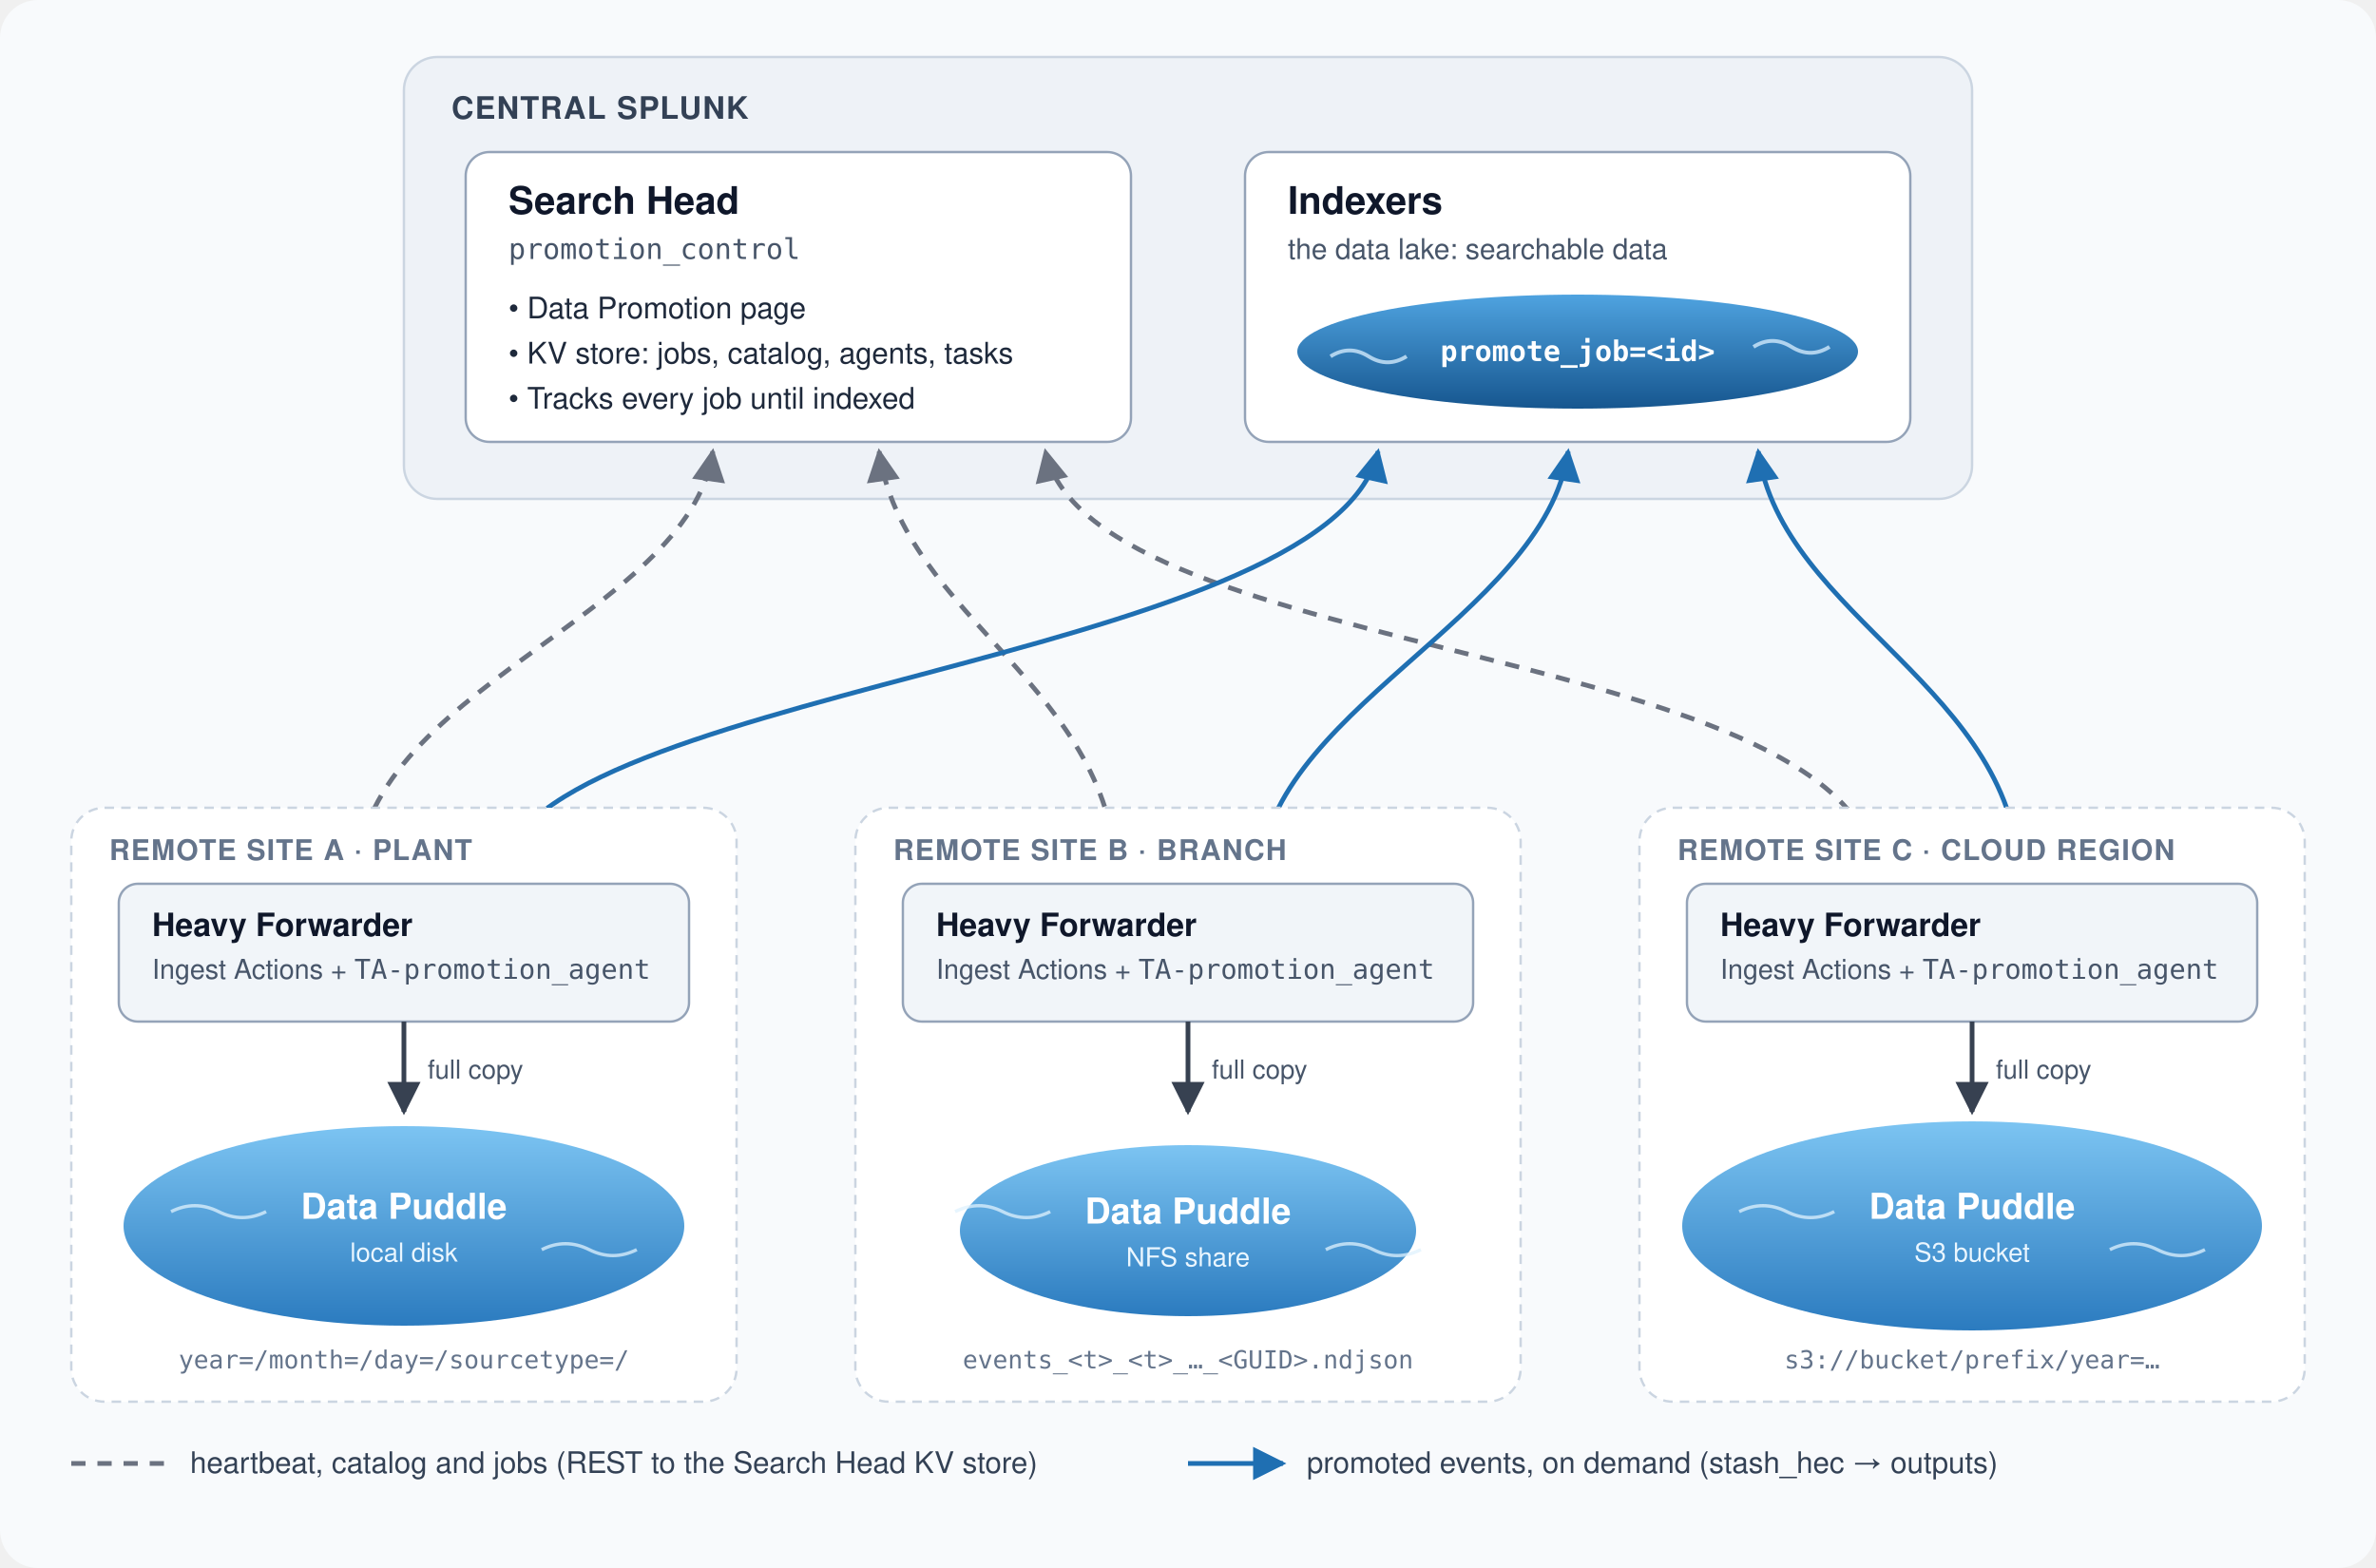
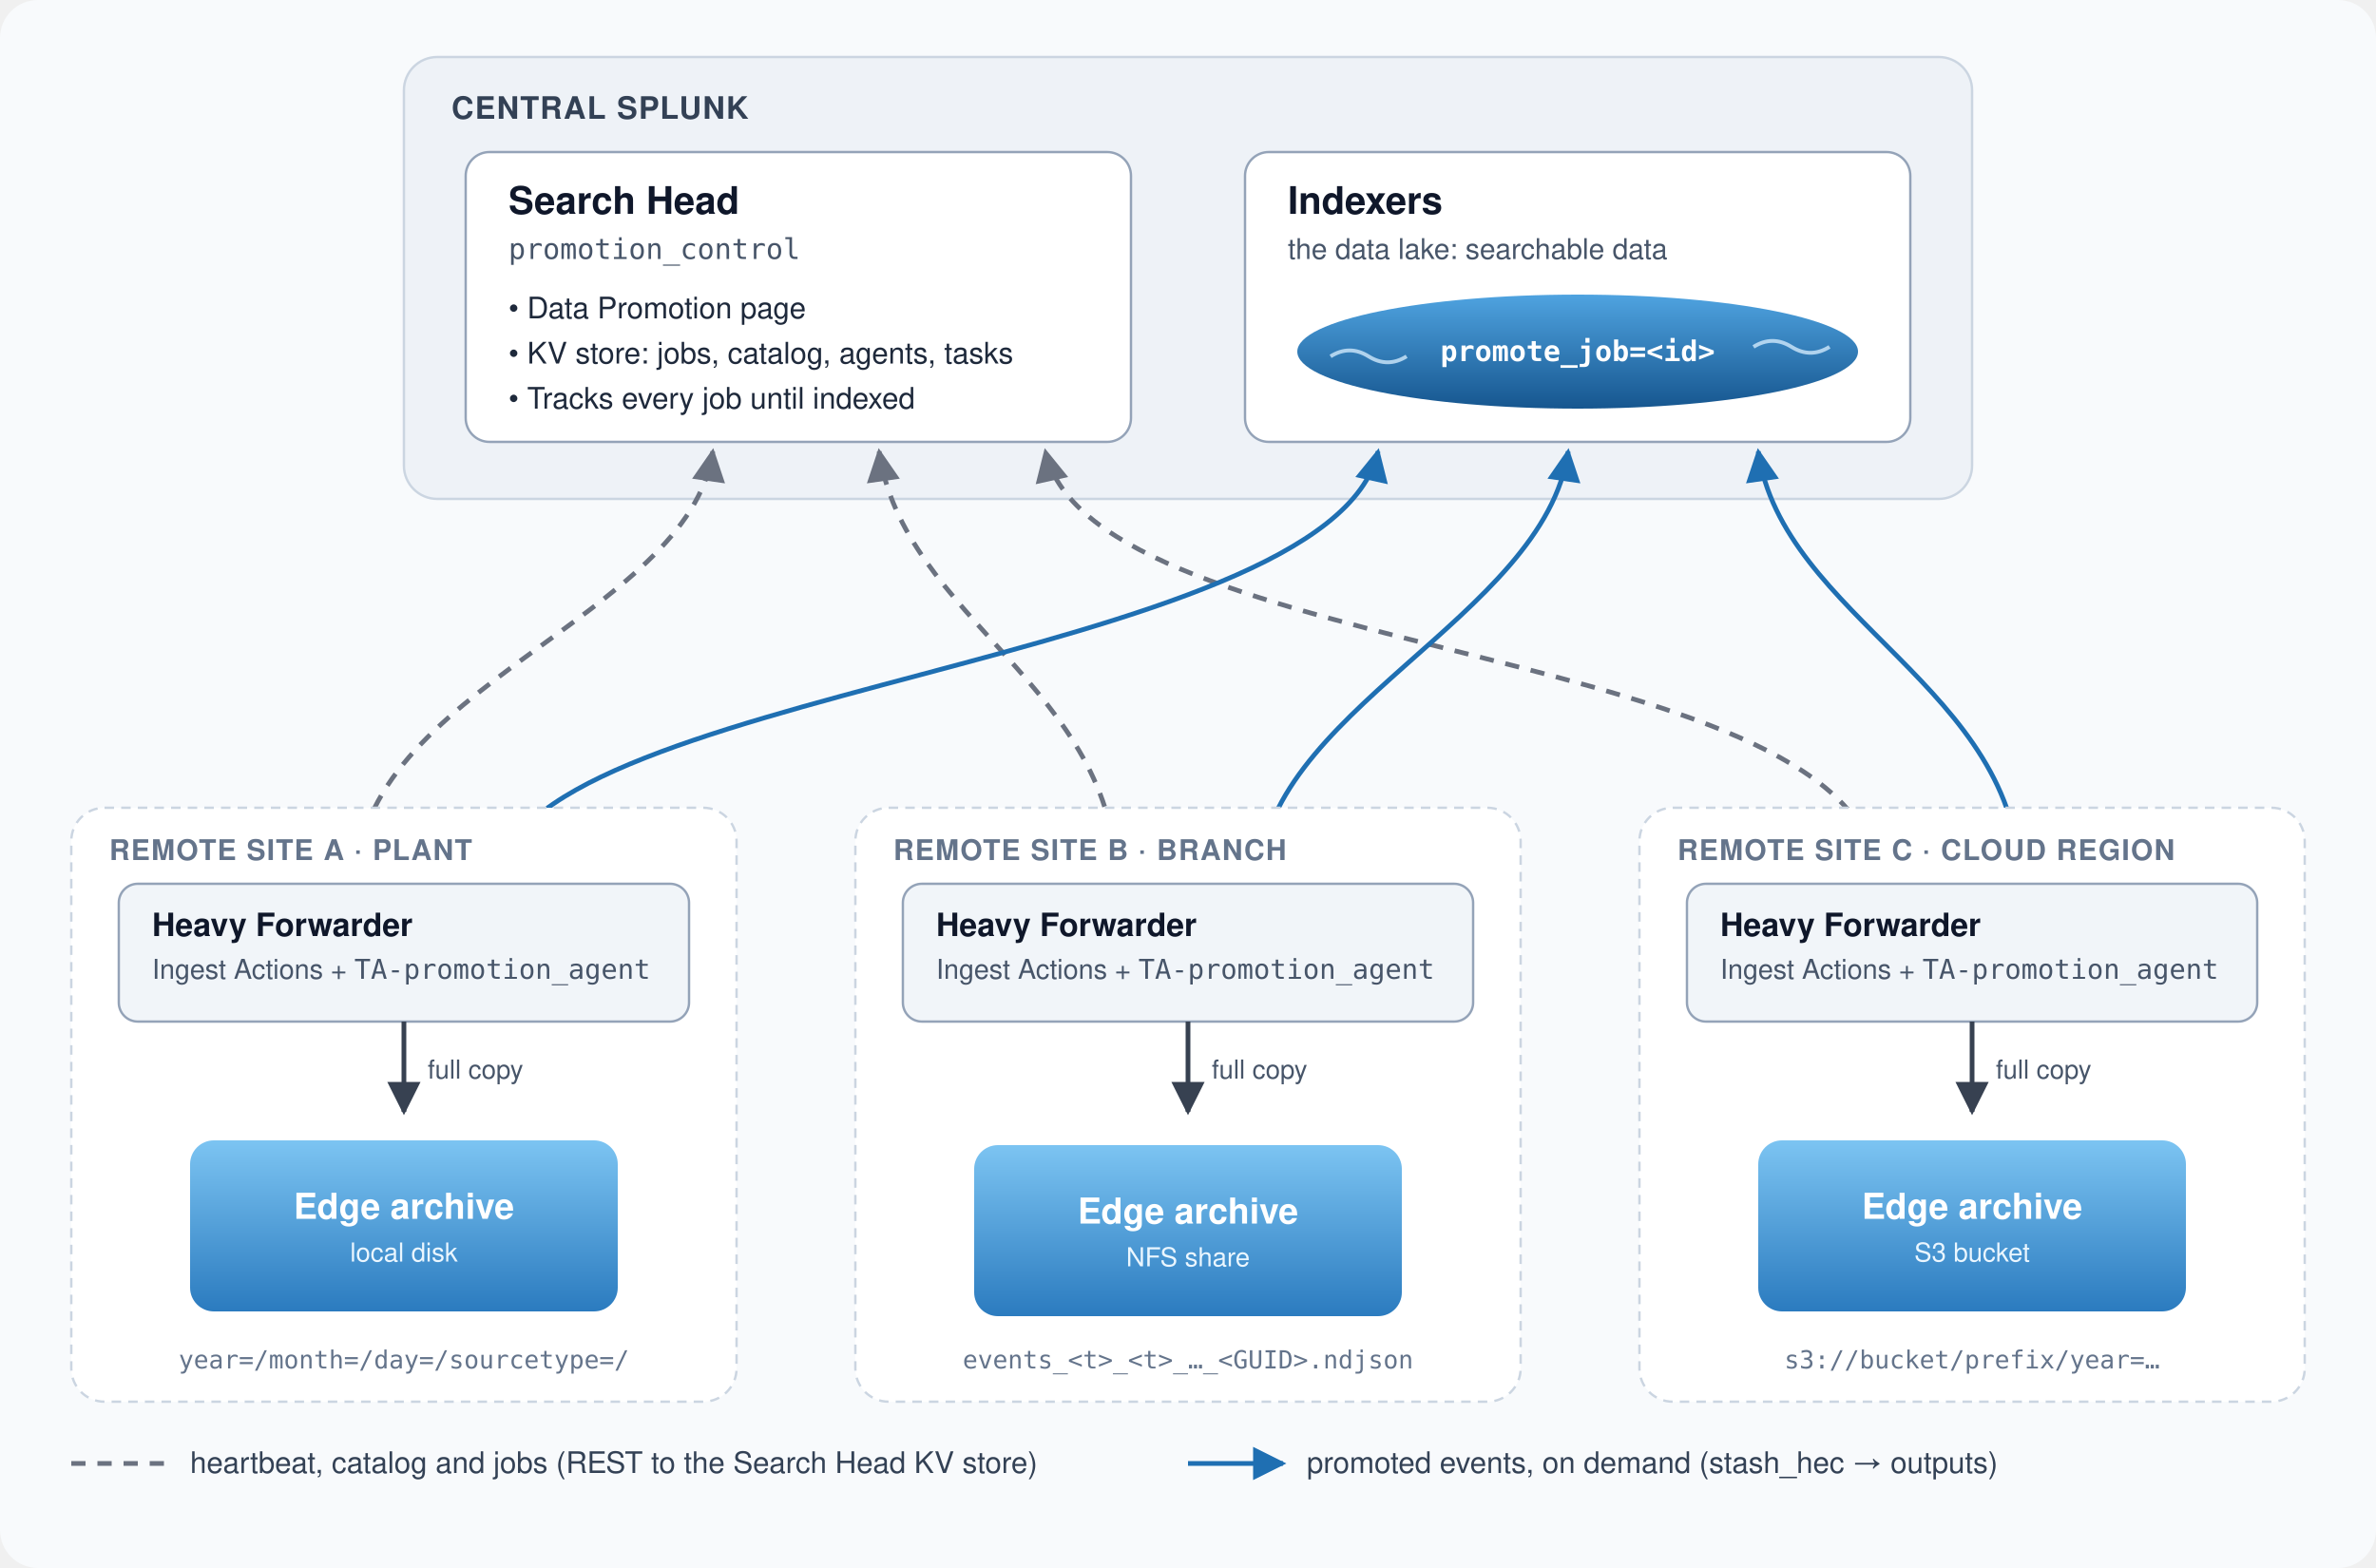
<svg xmlns="http://www.w3.org/2000/svg" width="1000" height="660" viewBox="0 0 1000 660" font-family="-apple-system, BlinkMacSystemFont, 'Segoe UI', Helvetica, Arial, sans-serif" role="img" aria-labelledby="t d">
  <defs>
    <linearGradient id="water" x1="0" y1="0" x2="0" y2="1">
      <stop offset="0" stop-color="#7cc4f2" />
      <stop offset="1" stop-color="#2b7bbf" />
    </linearGradient>
    <linearGradient id="lake" x1="0" y1="0" x2="0" y2="1">
      <stop offset="0" stop-color="#4fa3e0" />
      <stop offset="1" stop-color="#16568f" />
    </linearGradient>
    <marker id="arrData" viewBox="0 0 10 10" refX="9" refY="5" markerWidth="7" markerHeight="7" orient="auto-start-reverse">
      <path d="M0,0 L10,5 L0,10 z" fill="#1f6fb2" />
    </marker>
    <marker id="arrCtl" viewBox="0 0 10 10" refX="9" refY="5" markerWidth="7" markerHeight="7" orient="auto-start-reverse">
      <path d="M0,0 L10,5 L0,10 z" fill="#6b7280" />
    </marker>
    <marker id="arrDown" viewBox="0 0 10 10" refX="9" refY="5" markerWidth="7" markerHeight="7" orient="auto">
      <path d="M0,0 L10,5 L0,10 z" fill="#374151" />
    </marker>
  </defs>
  <rect x="0" y="0" width="1000" height="660" rx="16" fill="#f8fafc" />
  <rect x="170" y="24" width="660" height="186" rx="14" fill="#eef2f7" stroke="#cbd5e1" />
  <text x="190" y="50" font-size="13" font-weight="700" fill="#334155" letter-spacing="0.5">CENTRAL SPLUNK</text>
  <rect x="196" y="64" width="280" height="122" rx="10" fill="#ffffff" stroke="#94a3b8" />
  <text x="214" y="90" font-size="16" font-weight="700" fill="#0f172a">Search Head</text>
  <text x="214" y="109" font-size="12" fill="#475569" font-family="ui-monospace, SFMono-Regular, Menlo, monospace">promotion_control</text>
  <text x="214" y="134" font-size="12.5" fill="#1e293b">• Data Promotion page</text>
  <text x="214" y="153" font-size="12.5" fill="#1e293b">• KV store: jobs, catalog, agents, tasks</text>
  <text x="214" y="172" font-size="12.5" fill="#1e293b">• Tracks every job until indexed</text>
  <rect x="524" y="64" width="280" height="122" rx="10" fill="#ffffff" stroke="#94a3b8" />
  <text x="542" y="90" font-size="16" font-weight="700" fill="#0f172a">Indexers</text>
  <text x="542" y="109" font-size="12" fill="#475569">the data lake: searchable data</text>
  <ellipse cx="664" cy="148" rx="118" ry="24" fill="url(#lake)" />
  <path d="M560,150 q8,-5 16,0 t16,0" fill="none" stroke="#cfe8fb" stroke-width="1.6" opacity="0.8" />
  <path d="M738,146 q8,-5 16,0 t16,0" fill="none" stroke="#cfe8fb" stroke-width="1.6" opacity="0.8" />
  <text x="664" y="152" font-size="12" font-weight="600" fill="#ffffff" text-anchor="middle" font-family="ui-monospace, SFMono-Regular, Menlo, monospace">promote_job=&lt;id&gt;</text>
  <g fill="none" stroke-width="2">
    <path d="M150,372 C150,290 290,260 300,190" stroke="#6b7280" stroke-dasharray="6 5" marker-start="url(#arrCtl)" marker-end="url(#arrCtl)" />
    <path d="M470,372 C470,290 380,260 370,190" stroke="#6b7280" stroke-dasharray="6 5" marker-start="url(#arrCtl)" marker-end="url(#arrCtl)" />
    <path d="M790,372 C790,270 460,280 440,190" stroke="#6b7280" stroke-dasharray="6 5" marker-start="url(#arrCtl)" marker-end="url(#arrCtl)" />
    <path d="M210,372 C210,290 560,280 580,190" stroke="#1f6fb2" marker-end="url(#arrData)" />
    <path d="M530,372 C530,300 650,260 660,190" stroke="#1f6fb2" marker-end="url(#arrData)" />
    <path d="M850,372 C850,290 750,260 740,190" stroke="#1f6fb2" marker-end="url(#arrData)" />
  </g>
  <g transform="translate(30,340)">
    <rect x="0" y="0" width="280" height="250" rx="14" fill="#ffffff" stroke="#cbd5e1" stroke-dasharray="4 3" />
    <text x="16" y="22" font-size="12" font-weight="700" fill="#64748b" letter-spacing="0.5">REMOTE SITE A · PLANT</text>
    <rect x="20" y="32" width="240" height="58" rx="8" fill="#f1f5f9" stroke="#94a3b8" />
    <text x="34" y="54" font-size="13.5" font-weight="700" fill="#0f172a">Heavy Forwarder</text>
    <text x="34" y="72" font-size="11.5" fill="#475569">Ingest Actions + <tspan font-family="ui-monospace, SFMono-Regular, Menlo, monospace">TA-promotion_agent</tspan>
    </text>
    <line x1="140" y1="90" x2="140" y2="128" stroke="#374151" stroke-width="2" marker-end="url(#arrDown)" />
    <text x="150" y="114" font-size="11" fill="#475569">full copy</text>
-     <ellipse cx="140" cy="176" rx="118" ry="42" fill="url(#water)" />
-     <path d="M42,170 q10,-5 20,0 t20,0" fill="none" stroke="#dff1fd" stroke-width="1.4" opacity="0.75" />
-     <path d="M198,186 q10,-5 20,0 t20,0" fill="none" stroke="#dff1fd" stroke-width="1.4" opacity="0.75" />
-     <text x="140" y="173" font-size="15" font-weight="700" fill="#ffffff" text-anchor="middle">Data Puddle</text>
+     <rect x="50" y="140" width="180" height="72" rx="10" fill="url(#water)" />
+     <text x="140" y="173" font-size="15" font-weight="700" fill="#ffffff" text-anchor="middle">Edge archive</text>
    <text x="140" y="191" font-size="11" fill="#eaf6ff" text-anchor="middle">local disk</text>
    <text x="140" y="236" font-size="10.5" fill="#64748b" text-anchor="middle" font-family="ui-monospace, SFMono-Regular, Menlo, monospace">year=/month=/day=/sourcetype=/</text>
  </g>
  <g transform="translate(360,340)">
    <rect x="0" y="0" width="280" height="250" rx="14" fill="#ffffff" stroke="#cbd5e1" stroke-dasharray="4 3" />
    <text x="16" y="22" font-size="12" font-weight="700" fill="#64748b" letter-spacing="0.5">REMOTE SITE B · BRANCH</text>
    <rect x="20" y="32" width="240" height="58" rx="8" fill="#f1f5f9" stroke="#94a3b8" />
    <text x="34" y="54" font-size="13.5" font-weight="700" fill="#0f172a">Heavy Forwarder</text>
    <text x="34" y="72" font-size="11.5" fill="#475569">Ingest Actions + <tspan font-family="ui-monospace, SFMono-Regular, Menlo, monospace">TA-promotion_agent</tspan>
    </text>
    <line x1="140" y1="90" x2="140" y2="128" stroke="#374151" stroke-width="2" marker-end="url(#arrDown)" />
    <text x="150" y="114" font-size="11" fill="#475569">full copy</text>
-     <ellipse cx="140" cy="178" rx="96" ry="36" fill="url(#water)" />
-     <path d="M42,170 q10,-5 20,0 t20,0" fill="none" stroke="#dff1fd" stroke-width="1.4" opacity="0.75" />
-     <path d="M198,186 q10,-5 20,0 t20,0" fill="none" stroke="#dff1fd" stroke-width="1.4" opacity="0.75" />
-     <text x="140" y="175" font-size="15" font-weight="700" fill="#ffffff" text-anchor="middle">Data Puddle</text>
+     <rect x="50" y="142" width="180" height="72" rx="10" fill="url(#water)" />
+     <text x="140" y="175" font-size="15" font-weight="700" fill="#ffffff" text-anchor="middle">Edge archive</text>
    <text x="140" y="193" font-size="11" fill="#eaf6ff" text-anchor="middle">NFS share</text>
    <text x="140" y="236" font-size="10.5" fill="#64748b" text-anchor="middle" font-family="ui-monospace, SFMono-Regular, Menlo, monospace">events_&lt;t&gt;_&lt;t&gt;_…_&lt;GUID&gt;.ndjson</text>
  </g>
  <g transform="translate(690,340)">
    <rect x="0" y="0" width="280" height="250" rx="14" fill="#ffffff" stroke="#cbd5e1" stroke-dasharray="4 3" />
    <text x="16" y="22" font-size="12" font-weight="700" fill="#64748b" letter-spacing="0.5">REMOTE SITE C · CLOUD REGION</text>
    <rect x="20" y="32" width="240" height="58" rx="8" fill="#f1f5f9" stroke="#94a3b8" />
    <text x="34" y="54" font-size="13.5" font-weight="700" fill="#0f172a">Heavy Forwarder</text>
    <text x="34" y="72" font-size="11.5" fill="#475569">Ingest Actions + <tspan font-family="ui-monospace, SFMono-Regular, Menlo, monospace">TA-promotion_agent</tspan>
    </text>
    <line x1="140" y1="90" x2="140" y2="128" stroke="#374151" stroke-width="2" marker-end="url(#arrDown)" />
    <text x="150" y="114" font-size="11" fill="#475569">full copy</text>
-     <ellipse cx="140" cy="176" rx="122" ry="44" fill="url(#water)" />
-     <path d="M42,170 q10,-5 20,0 t20,0" fill="none" stroke="#dff1fd" stroke-width="1.4" opacity="0.75" />
-     <path d="M198,186 q10,-5 20,0 t20,0" fill="none" stroke="#dff1fd" stroke-width="1.4" opacity="0.75" />
-     <text x="140" y="173" font-size="15" font-weight="700" fill="#ffffff" text-anchor="middle">Data Puddle</text>
+     <rect x="50" y="140" width="180" height="72" rx="10" fill="url(#water)" />
+     <text x="140" y="173" font-size="15" font-weight="700" fill="#ffffff" text-anchor="middle">Edge archive</text>
    <text x="140" y="191" font-size="11" fill="#eaf6ff" text-anchor="middle">S3 bucket</text>
    <text x="140" y="236" font-size="10.5" fill="#64748b" text-anchor="middle" font-family="ui-monospace, SFMono-Regular, Menlo, monospace">s3://bucket/prefix/year=…</text>
  </g>
  <g transform="translate(30,616)" font-size="12.5" fill="#334155">
    <line x1="0" y1="0" x2="40" y2="0" stroke="#6b7280" stroke-width="2" stroke-dasharray="6 5" />
    <text x="50" y="4">heartbeat, catalog and jobs (REST to the Search Head KV store)</text>
    <line x1="470" y1="0" x2="510" y2="0" stroke="#1f6fb2" stroke-width="2" marker-end="url(#arrData)" />
    <text x="520" y="4">promoted events, on demand (stash_hec → outputs)</text>
  </g>
</svg>
